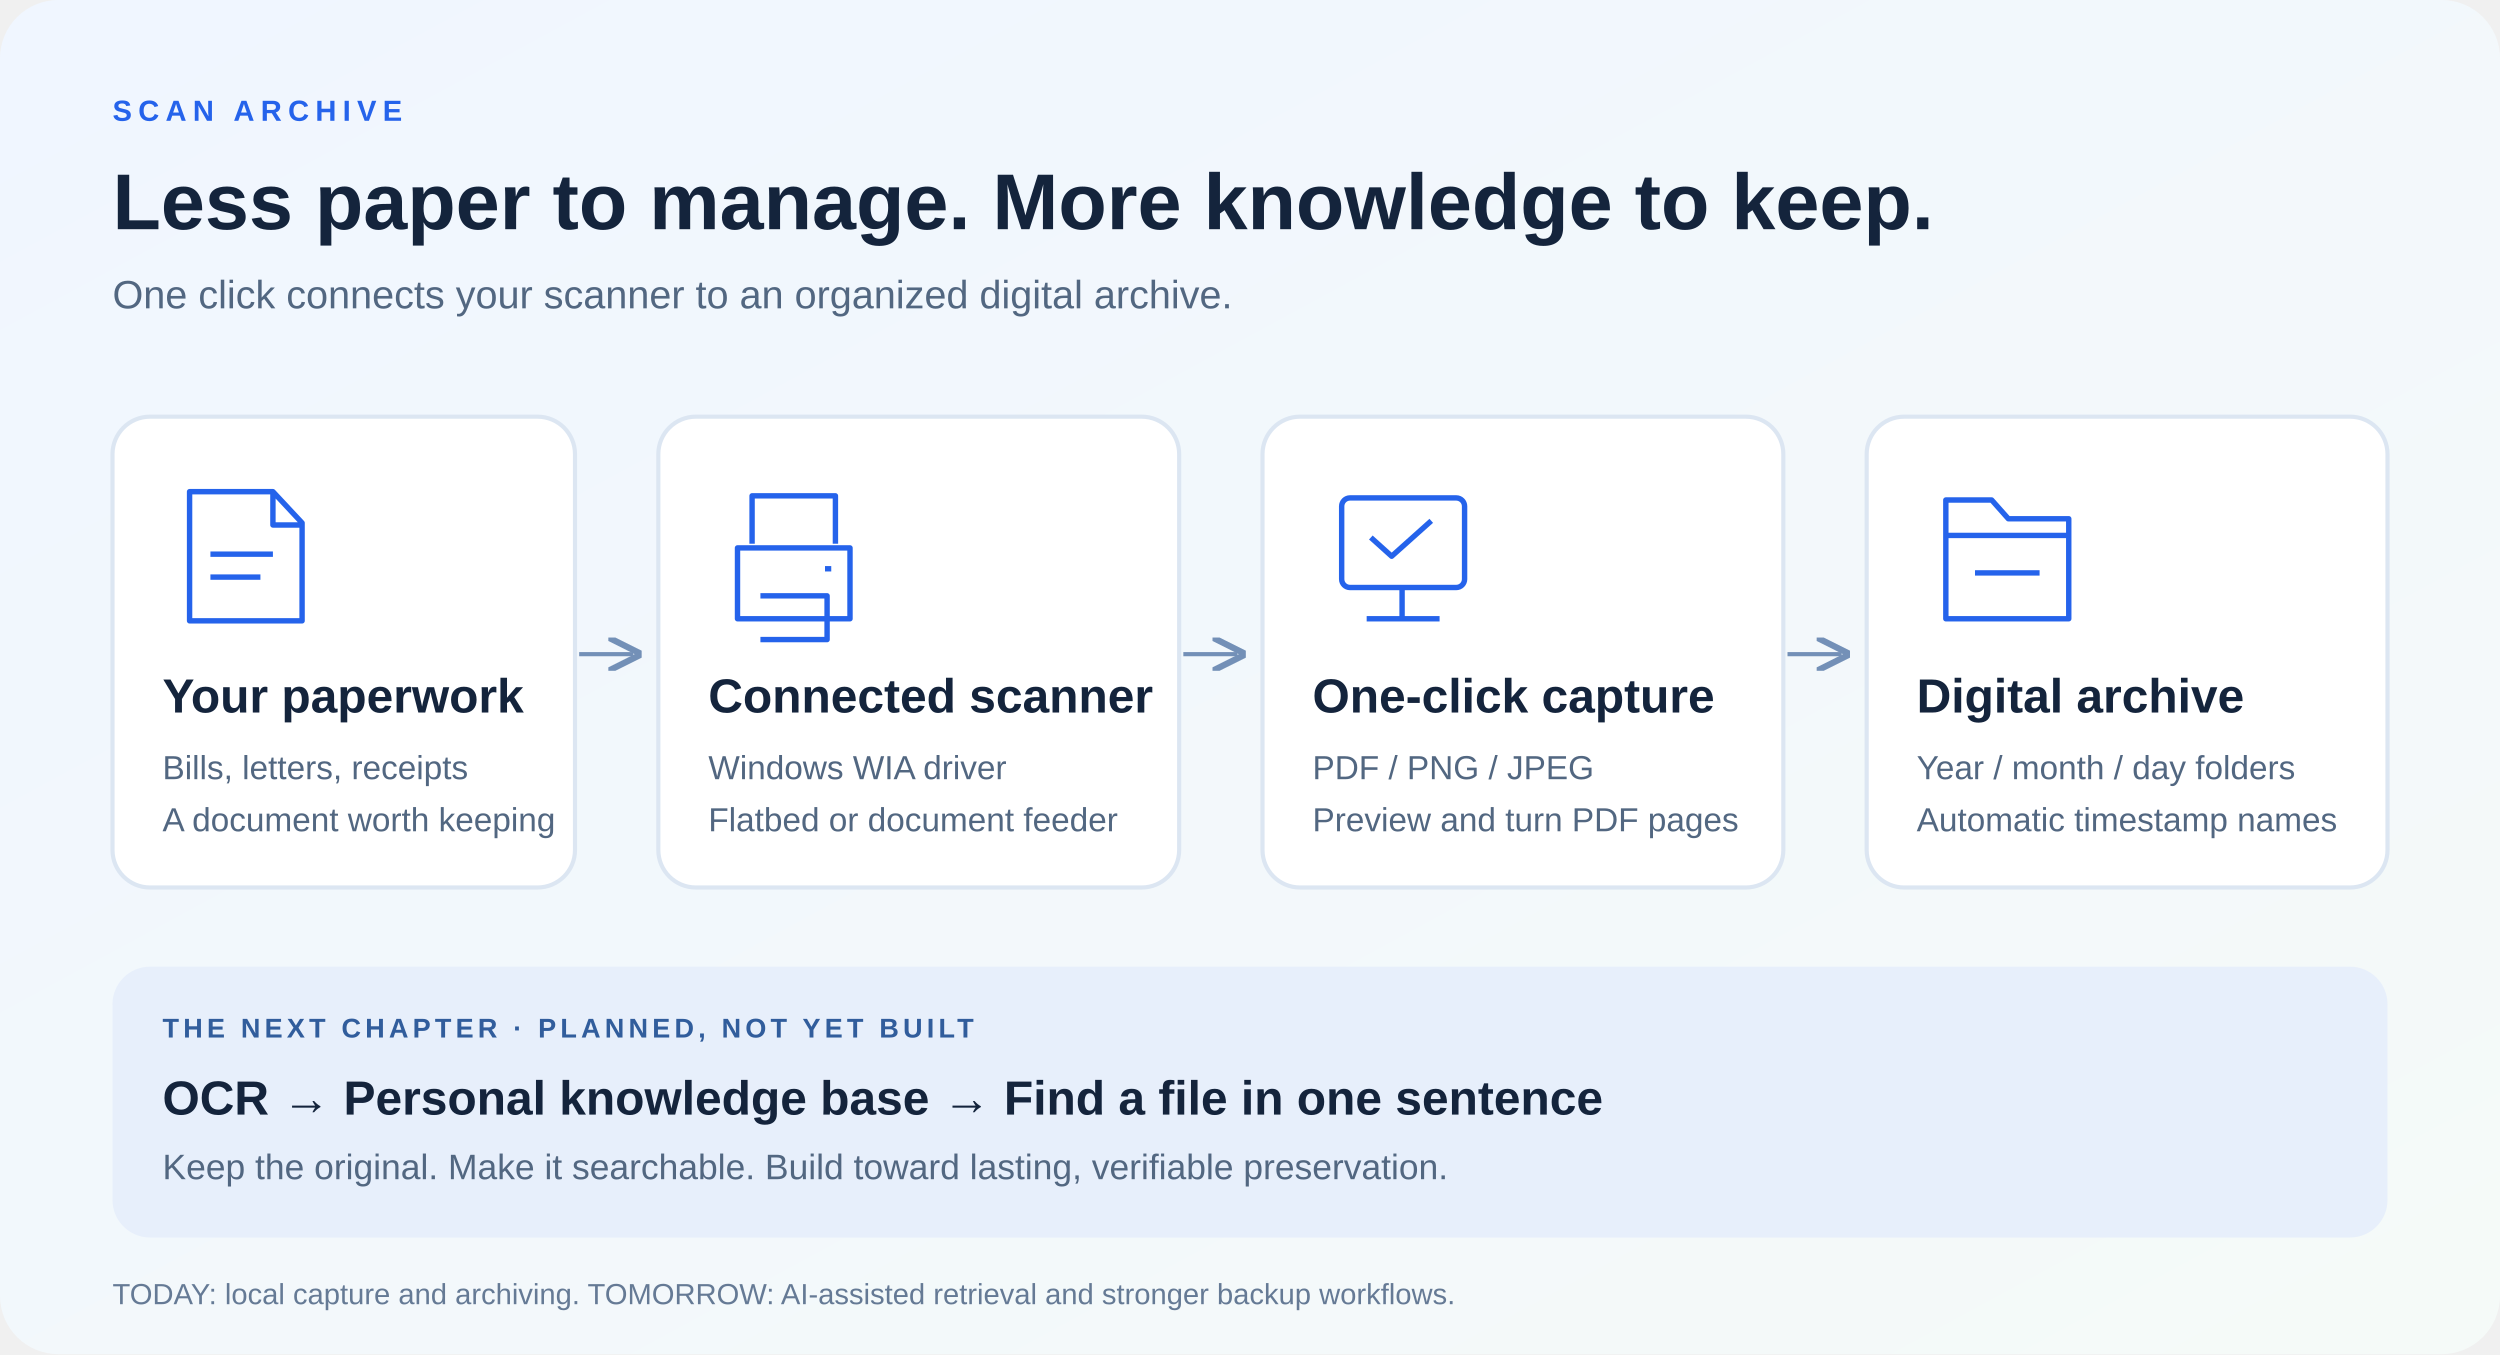
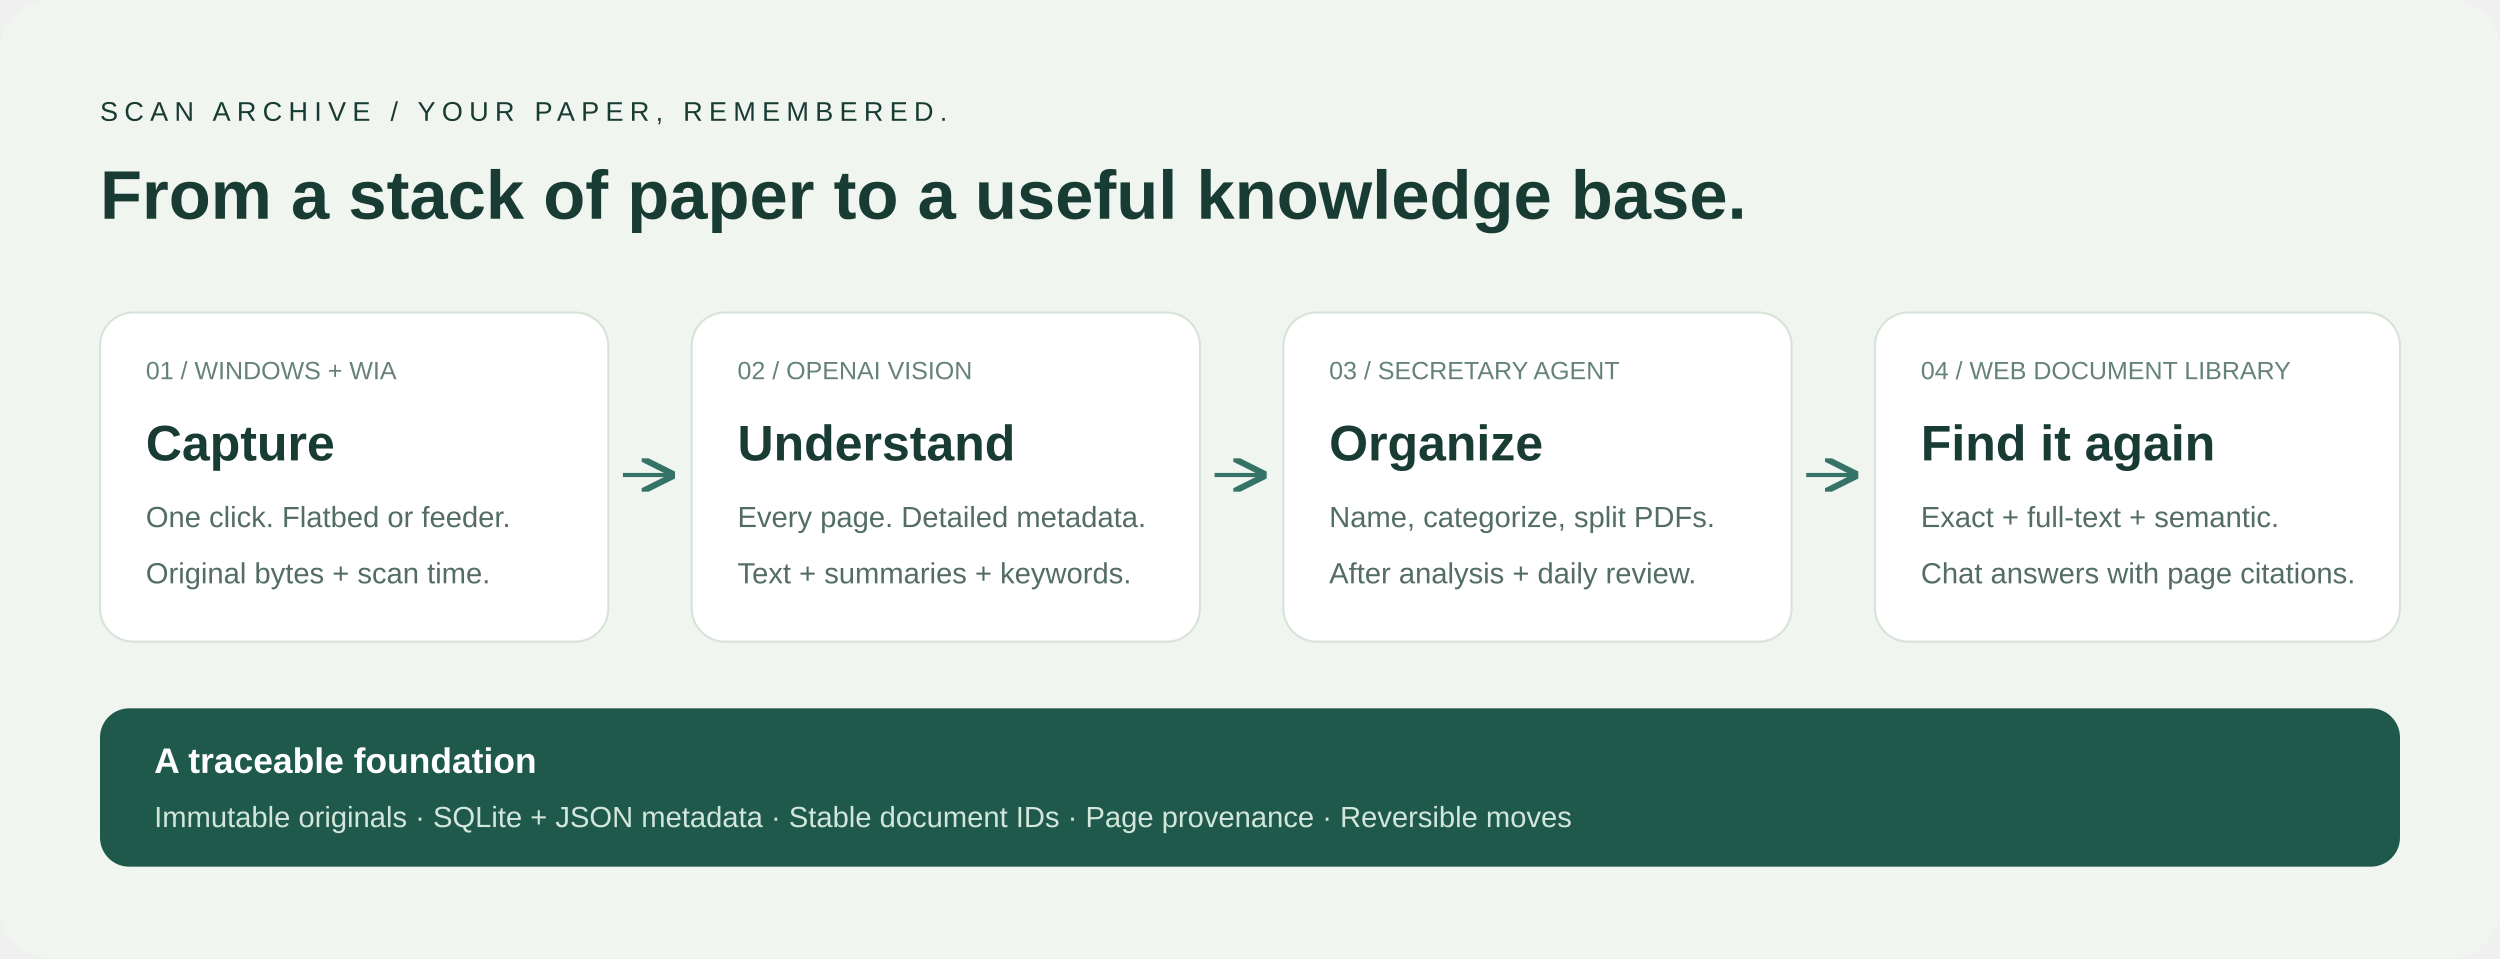
- <svg xmlns="http://www.w3.org/2000/svg" width="1200" height="650" viewBox="0 0 1200 650" role="img" aria-labelledby="title desc">
+ <svg xmlns="http://www.w3.org/2000/svg" width="1200" height="460" viewBox="0 0 1200 460" role="img" aria-label="Scan Archive architecture: capture, analyze, organize and retrieve">
  <defs>
-     <linearGradient id="bg" x2="1" y2="1">
-       <stop stop-color="#f0f6ff" />
-       <stop offset="1" stop-color="#f5faf8" />
-     </linearGradient>
-     <marker id="arrow" markerWidth="8" markerHeight="8" refX="6" refY="4" orient="auto">
-       <path d="M0 0L8 4L0 8" fill="none" stroke="#7390b7" stroke-width="1.5" />
+     <marker id="arrow" markerWidth="8" markerHeight="8" refX="7" refY="4" orient="auto">
+       <path d="M0 0L8 4L0 8" fill="none" stroke="#357367" stroke-width="1.5" />
    </marker>
  </defs>
-   <rect width="1200" height="650" rx="28" fill="url(#bg)" />
-   <g font-family="Segoe UI, Arial, sans-serif">
-     <text x="54" y="58" fill="#2563eb" font-size="14" font-weight="700" letter-spacing="3">SCAN ARCHIVE</text>
-     <text x="54" y="110" fill="#14243c" font-size="38" font-weight="700">Less paper to manage. More knowledge to keep.</text>
-     <text x="54" y="148" fill="#526781" font-size="19">One click connects your scanner to an organized digital archive.</text>
-     <g fill="#fff" stroke="#dce6f2" stroke-width="2">
-       <rect x="54" y="200" width="222" height="226" rx="18" />
-       <rect x="316" y="200" width="250" height="226" rx="18" />
-       <rect x="606" y="200" width="250" height="226" rx="18" />
-       <rect x="896" y="200" width="250" height="226" rx="18" />
+   <rect width="1200" height="460" rx="24" fill="#f1f5ef" />
+   <g font-family="Segoe UI,Arial,sans-serif" fill="#183b34">
+     <text x="48" y="58" font-size="13" letter-spacing="3">SCAN ARCHIVE / YOUR PAPER, REMEMBERED.</text>
+     <text x="48" y="105" font-size="33" font-weight="700">From a stack of paper to a useful knowledge base.</text>
+   </g>
+   <g fill="#fff" stroke="#d7e2d9">
+     <rect x="48" y="150" width="244" height="158" rx="16" />
+     <rect x="332" y="150" width="244" height="158" rx="16" />
+     <rect x="616" y="150" width="244" height="158" rx="16" />
+     <rect x="900" y="150" width="252" height="158" rx="16" />
+   </g>
+   <g stroke="#357367" stroke-width="2" marker-end="url(#arrow)">
+     <path d="M299 228H322" />
+     <path d="M583 228H606" />
+     <path d="M867 228H890" />
+   </g>
+   <g font-family="Segoe UI,Arial,sans-serif" fill="#183b34">
+     <g font-size="12" fill="#658278">
+       <text x="70" y="182">01 / WINDOWS + WIA</text>
+       <text x="354" y="182">02 / OPENAI VISION</text>
+       <text x="638" y="182">03 / SECRETARY AGENT</text>
+       <text x="922" y="182">04 / WEB DOCUMENT LIBRARY</text>
    </g>
-     <g fill="none" stroke="#7390b7" stroke-width="2" marker-end="url(#arrow)">
-       <path d="M278 314h26" />
-       <path d="M568 314h26" />
-       <path d="M858 314h26" />
+     <g font-size="24" font-weight="600">
+       <text x="70" y="221">Capture</text>
+       <text x="354" y="221">Understand</text>
+       <text x="638" y="221">Organize</text>
+       <text x="922" y="221">Find it again</text>
    </g>
-     <g fill="none" stroke="#2563eb" stroke-width="2.6" stroke-linejoin="round">
-       <path d="M91 236h40l14 15v47H91z M131 236v16h14 M101 266h30 M101 277h24" />
-       <path d="M354 263h54v34h-54z M361 261v-23h40v23 M365 286h32v21h-32 M396 273h3" />
-       <rect x="644" y="239" width="59" height="43" rx="4" />
-       <path d="M673 282v15 M656 297h35 M658 258l10 9 19-17" />
-       <path d="M934 251v-11h22l8 9h29v48h-59z M934 257h59 M948 275h31" />
+     <g font-size="14" fill="#536d63">
+       <text x="70" y="253">One click. Flatbed or feeder.</text>
+       <text x="70" y="280">Original bytes + scan time.</text>
+       <text x="354" y="253">Every page. Detailed metadata.</text>
+       <text x="354" y="280">Text + summaries + keywords.</text>
+       <text x="638" y="253">Name, categorize, split PDFs.</text>
+       <text x="638" y="280">After analysis + daily review.</text>
+       <text x="922" y="253">Exact + full-text + semantic.</text>
+       <text x="922" y="280">Chat answers with page citations.</text>
    </g>
-     <g fill="#14243c" font-size="23" font-weight="700">
-       <text x="78" y="342">Your paperwork</text>
-       <text x="340" y="342">Connected scanner</text>
-       <text x="630" y="342">One-click capture</text>
-       <text x="920" y="342">Digital archive</text>
-     </g>
-     <g fill="#526781" font-size="16">
-       <text x="78" y="374">Bills, letters, receipts</text>
-       <text x="78" y="399">A document worth keeping</text>
-       <text x="340" y="374">Windows WIA driver</text>
-       <text x="340" y="399">Flatbed or document feeder</text>
-       <text x="630" y="374">PDF / PNG / JPEG</text>
-       <text x="630" y="399">Preview and turn PDF pages</text>
-       <text x="920" y="374">Year / month / day folders</text>
-       <text x="920" y="399">Automatic timestamp names</text>
-     </g>
-     <rect x="54" y="464" width="1092" height="130" rx="18" fill="#e7effb" />
-     <text x="78" y="498" fill="#315d9c" font-size="13" font-weight="700" letter-spacing="2">THE NEXT CHAPTER · PLANNED, NOT YET BUILT</text>
-     <text x="78" y="535" fill="#14243c" font-size="23" font-weight="700">OCR → Personal knowledge base → Find a file in one sentence</text>
-     <text x="78" y="566" fill="#526781" font-size="17">Keep the original. Make it searchable. Build toward lasting, verifiable preservation.</text>
-     <text x="54" y="626" fill="#657a95" font-size="14">TODAY: local capture and archiving.   TOMORROW: AI-assisted retrieval and stronger backup workflows.</text>
+   </g>
+   <rect x="48" y="340" width="1104" height="76" rx="14" fill="#1e594b" />
+   <g font-family="Segoe UI,Arial,sans-serif" fill="#fff">
+     <text x="74" y="371" font-size="17" font-weight="600">A traceable foundation</text>
+     <text x="74" y="397" font-size="14" fill="#d3e6db">Immutable originals · SQLite + JSON metadata · Stable document IDs · Page provenance · Reversible moves</text>
  </g>
</svg>
